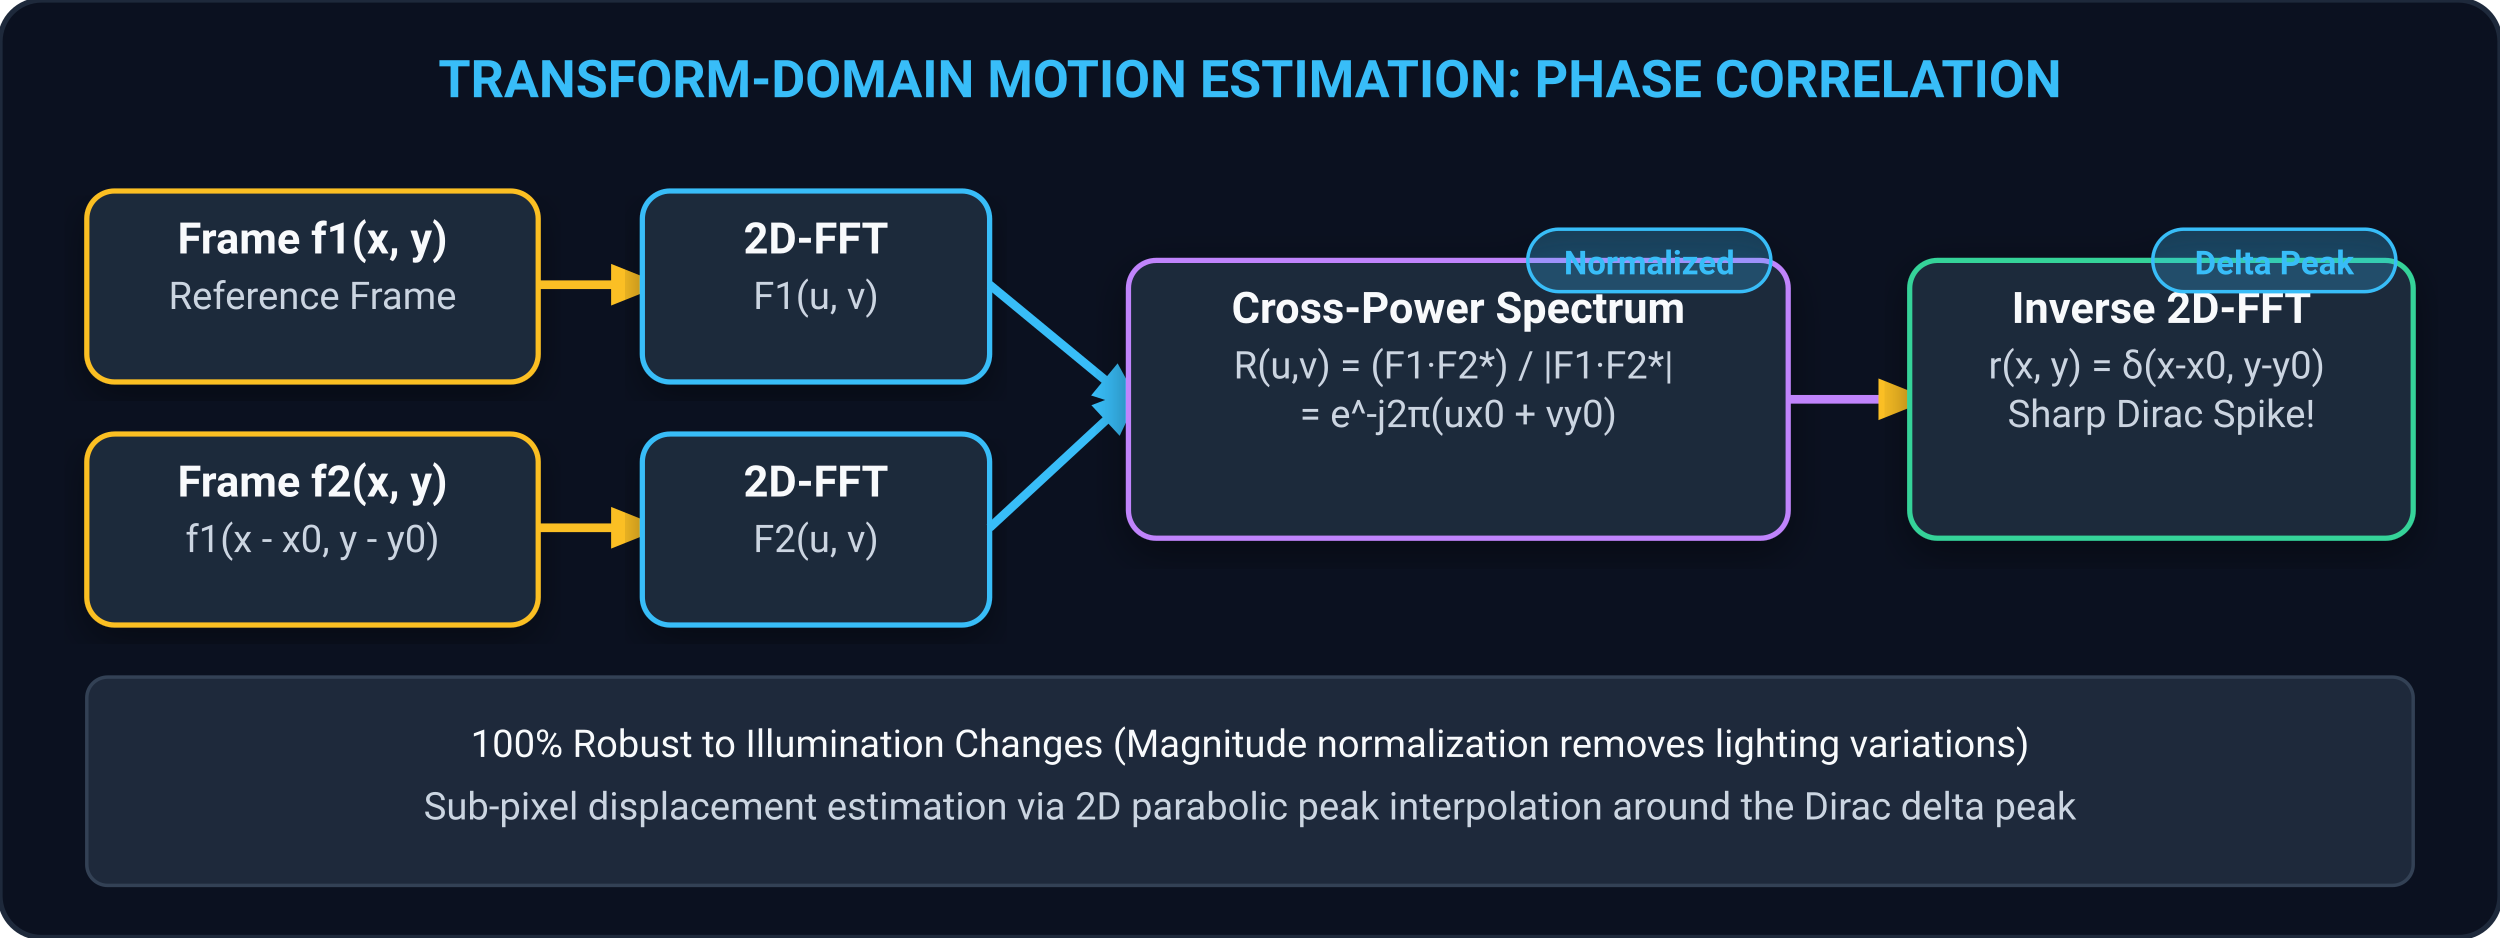
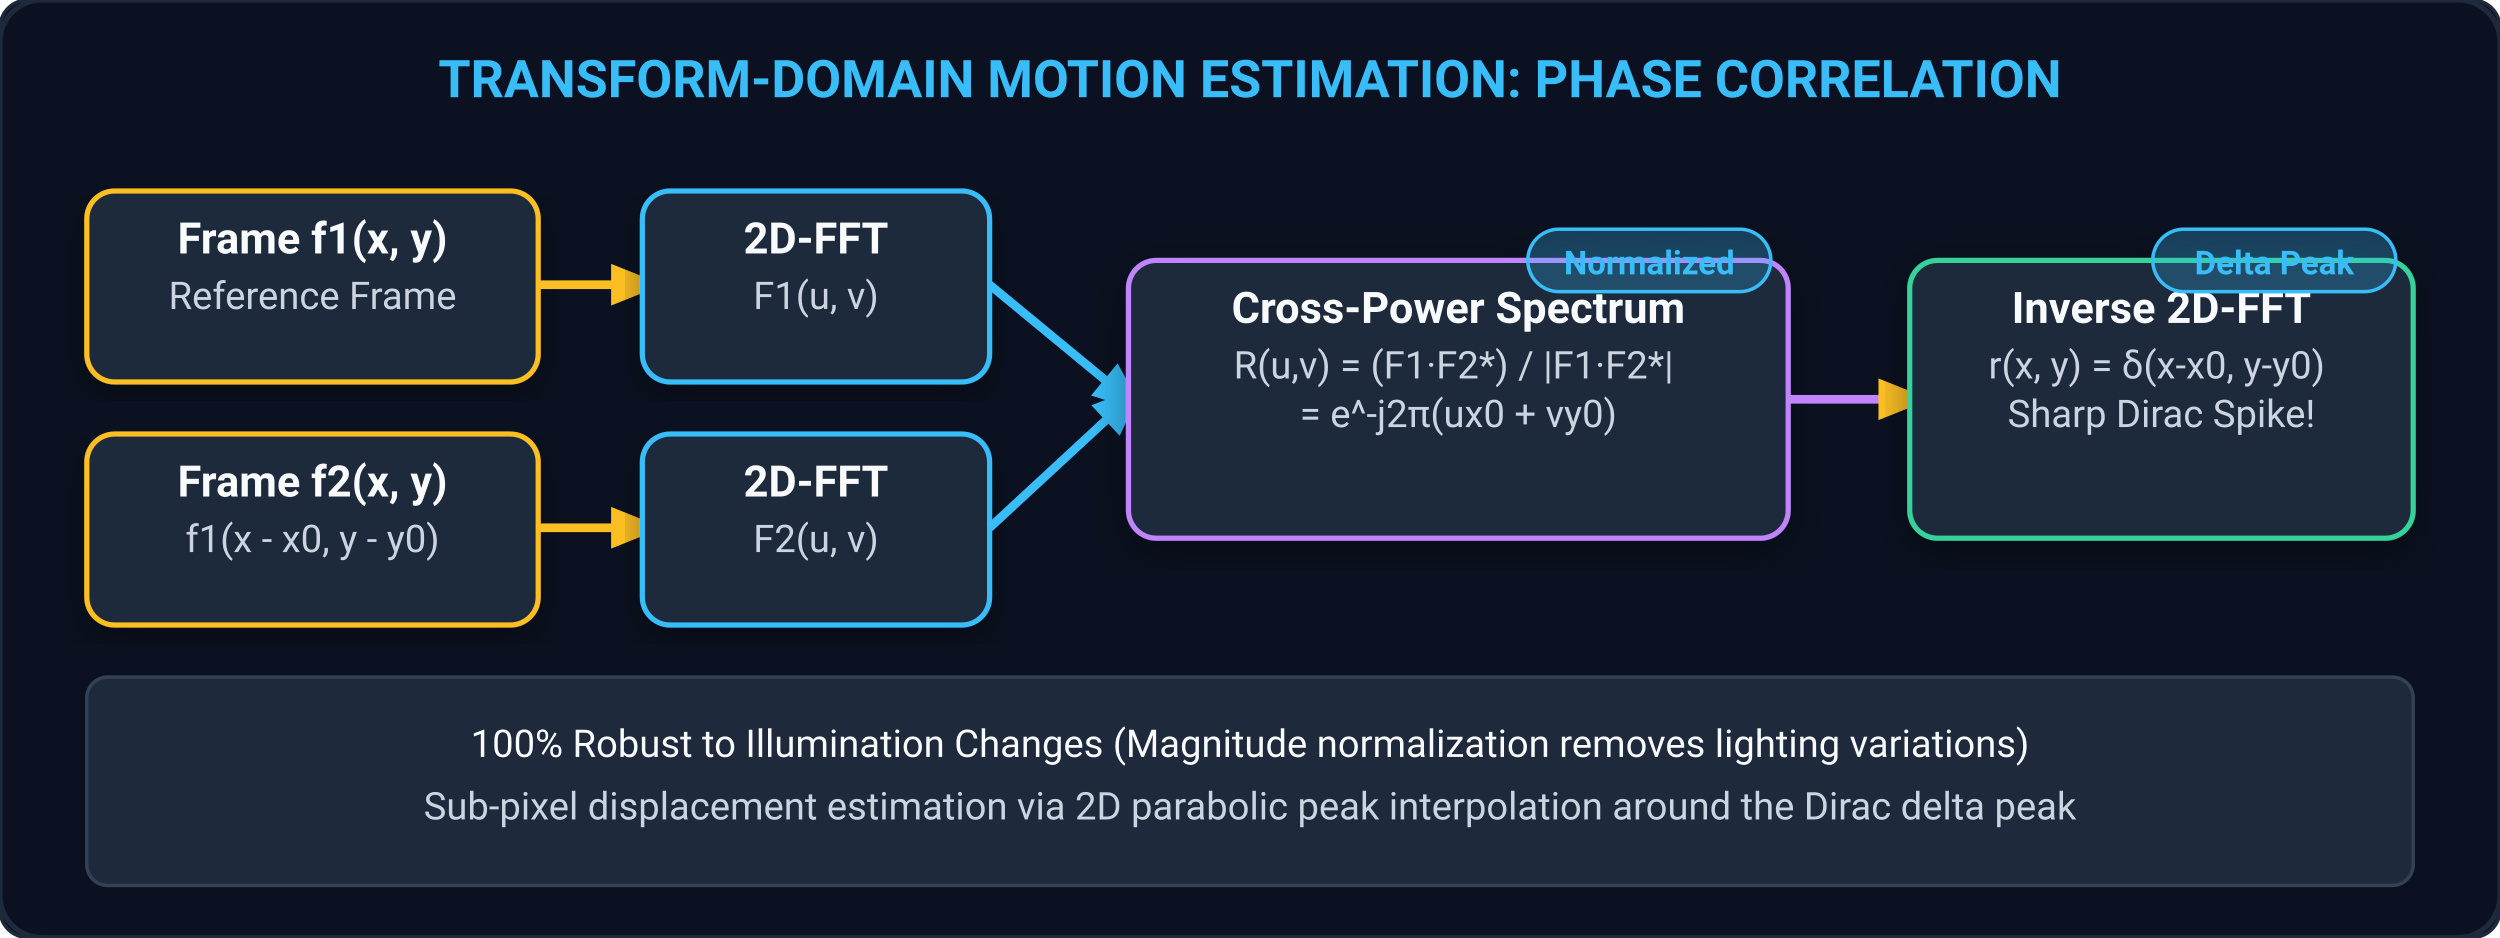
- <svg xmlns="http://www.w3.org/2000/svg" viewBox="0 0 720 270" width="100%" height="270" class="flowchart-svg" style="max-width: 720px; min-width: 580px; height: auto; display: block; margin: 0 auto; font-family: -apple-system, BlinkMacSystemFont, 'Segoe UI', Roboto, Helvetica, Arial, sans-serif;">
+ <svg xmlns="http://www.w3.org/2000/svg" viewBox="0 0 720 270" width="100%" height="auto" class="flowchart-svg" style="max-width: 720px; width: 100%; height: auto; display: block; margin: 0 auto; font-family: -apple-system, BlinkMacSystemFont, 'Segoe UI', Roboto, Helvetica, Arial, sans-serif;">
+   <rect width="100%" height="100%" fill="#0b1120" rx="8" stroke="#1e293b" stroke-width="1" />
  <defs>
    <linearGradient id="gradCard" x1="0%" y1="0%" x2="100%" y2="100%">
      <stop offset="0%" stop-color="#1e293b" />
      <stop offset="100%" stop-color="#0f172a" />
    </linearGradient>
    <linearGradient id="gradCyan" x1="0%" y1="0%" x2="100%" y2="100%">
      <stop offset="0%" stop-color="#38bdf8" />
      <stop offset="100%" stop-color="#0284c7" />
    </linearGradient>
    <linearGradient id="gradEmerald" x1="0%" y1="0%" x2="100%" y2="100%">
      <stop offset="0%" stop-color="#34d399" />
      <stop offset="100%" stop-color="#059669" />
    </linearGradient>
    <linearGradient id="gradAmber" x1="0%" y1="0%" x2="100%" y2="100%">
      <stop offset="0%" stop-color="#fbbf24" />
      <stop offset="100%" stop-color="#d97706" />
    </linearGradient>
    <linearGradient id="gradPurple" x1="0%" y1="0%" x2="100%" y2="100%">
      <stop offset="0%" stop-color="#c084fc" />
      <stop offset="100%" stop-color="#9333ea" />
    </linearGradient>
    <linearGradient id="gradRose" x1="0%" y1="0%" x2="100%" y2="100%">
      <stop offset="0%" stop-color="#fb7185" />
      <stop offset="100%" stop-color="#e11d48" />
    </linearGradient>
    <filter id="shadow" x="-5%" y="-5%" width="110%" height="115%">
      <feDropShadow dx="0" dy="4" stdDeviation="6" flood-color="#000000" flood-opacity="0.4" />
    </filter>
    <marker id="arrCyan" viewBox="0 0 10 10" refX="6" refY="5" markerWidth="6" markerHeight="6" orient="auto-start-reverse">
      <path d="M 0 1 L 10 5 L 0 9 z" fill="#38bdf8" />
    </marker>
    <marker id="arrEmerald" viewBox="0 0 10 10" refX="6" refY="5" markerWidth="6" markerHeight="6" orient="auto-start-reverse">
      <path d="M 0 1 L 10 5 L 0 9 z" fill="#34d399" />
    </marker>
    <marker id="arrAmber" viewBox="0 0 10 10" refX="6" refY="5" markerWidth="6" markerHeight="6" orient="auto-start-reverse">
      <path d="M 0 1 L 10 5 L 0 9 z" fill="#fbbf24" />
    </marker>
  </defs>
  <rect width="720" height="270" rx="12" fill="#0b1120" stroke="#1e293b" stroke-width="1.5" />
  <text x="360" y="28" font-size="15" font-weight="bold" fill="#38bdf8" text-anchor="middle">TRANSFORM-DOMAIN MOTION ESTIMATION: PHASE CORRELATION</text>
  <g filter="url(#shadow)">
    <rect x="25" y="55" width="130" height="55" rx="8" fill="#1e293b" stroke="#fbbf24" stroke-width="1.5" />
    <text x="90.0" y="73" font-size="12.5" font-weight="700" fill="#f8fafc" text-anchor="middle">Frame f1(x, y)</text>
    <text font-size="11" fill="#cbd5e1" text-anchor="middle">
      <tspan x="90.0" y="89">Reference Frame</tspan>
    </text>
  </g>
  <line x1="155" y1="82" x2="185" y2="82" stroke="#fbbf24" stroke-width="2.5" marker-end="url(#arrAmber)" />
  <g filter="url(#shadow)">
    <rect x="185" y="55" width="100" height="55" rx="8" fill="#1e293b" stroke="#38bdf8" stroke-width="1.5" />
    <text x="235.0" y="73" font-size="12.5" font-weight="700" fill="#f8fafc" text-anchor="middle">2D-FFT</text>
    <text font-size="11" fill="#cbd5e1" text-anchor="middle">
      <tspan x="235.0" y="89">F1(u, v)</tspan>
    </text>
  </g>
  <g filter="url(#shadow)">
    <rect x="25" y="125" width="130" height="55" rx="8" fill="#1e293b" stroke="#fbbf24" stroke-width="1.5" />
    <text x="90.0" y="143" font-size="12.5" font-weight="700" fill="#f8fafc" text-anchor="middle">Frame f2(x, y)</text>
    <text font-size="11" fill="#cbd5e1" text-anchor="middle">
      <tspan x="90.0" y="159">f1(x - x0, y - y0)</tspan>
    </text>
  </g>
  <line x1="155" y1="152" x2="185" y2="152" stroke="#fbbf24" stroke-width="2.5" marker-end="url(#arrAmber)" />
  <g filter="url(#shadow)">
    <rect x="185" y="125" width="100" height="55" rx="8" fill="#1e293b" stroke="#38bdf8" stroke-width="1.5" />
    <text x="235.0" y="143" font-size="12.5" font-weight="700" fill="#f8fafc" text-anchor="middle">2D-FFT</text>
    <text font-size="11" fill="#cbd5e1" text-anchor="middle">
      <tspan x="235.0" y="159">F2(u, v)</tspan>
    </text>
  </g>
  <line x1="285" y1="82" x2="325" y2="115" stroke="#38bdf8" stroke-width="2.5" marker-end="url(#arrCyan)" />
  <line x1="285" y1="152" x2="325" y2="115" stroke="#38bdf8" stroke-width="2.5" marker-end="url(#arrCyan)" />
  <g filter="url(#shadow)">
    <rect x="325" y="75" width="190" height="80" rx="8" fill="#1e293b" stroke="#c084fc" stroke-width="1.5" />
    <text x="420.0" y="93" font-size="12.5" font-weight="700" fill="#f8fafc" text-anchor="middle">Cross-Power Spectrum</text>
    <text font-size="11" fill="#cbd5e1" text-anchor="middle">
      <tspan x="420.0" y="109">R(u,v) = (F1·F2*) / |F1·F2*|</tspan>
      <tspan x="420.0" y="123">= e^-j2π(ux0 + vy0)</tspan>
    </text>
    <rect x="440" y="66" width="70" height="18" rx="9" fill="#38bdf8" fill-opacity="0.25" stroke="#38bdf8" stroke-width="1" />
    <text x="475" y="79" font-size="9.5" font-weight="700" fill="#38bdf8" text-anchor="middle">Normalized</text>
  </g>
  <line x1="515" y1="115" x2="550" y2="115" stroke="#c084fc" stroke-width="2.5" marker-end="url(#arrAmber)" />
  <g filter="url(#shadow)">
    <rect x="550" y="75" width="145" height="80" rx="8" fill="#1e293b" stroke="#34d399" stroke-width="1.5" />
    <text x="622.5" y="93" font-size="12.5" font-weight="700" fill="#f8fafc" text-anchor="middle">Inverse 2D-FFT</text>
    <text font-size="11" fill="#cbd5e1" text-anchor="middle">
      <tspan x="622.5" y="109">r(x, y) = δ(x-x0, y-y0)</tspan>
      <tspan x="622.5" y="123">Sharp Dirac Spike!</tspan>
    </text>
    <rect x="620" y="66" width="70" height="18" rx="9" fill="#38bdf8" fill-opacity="0.25" stroke="#38bdf8" stroke-width="1" />
    <text x="655" y="79" font-size="9.5" font-weight="700" fill="#38bdf8" text-anchor="middle">Delta Peak</text>
  </g>
  <rect x="25" y="195" width="670" height="60" rx="6" fill="#1e293b" stroke="#334155" />
  <text x="360" y="218" font-size="11" fill="#f8fafc" text-anchor="middle">100% Robust to Illumination Changes (Magnitude normalization removes lighting variations)</text>
  <text x="360" y="236" font-size="11" fill="#cbd5e1" text-anchor="middle">Sub-pixel displacement estimation via 2D parabolic peak interpolation around the Dirac delta peak</text>
</svg>
